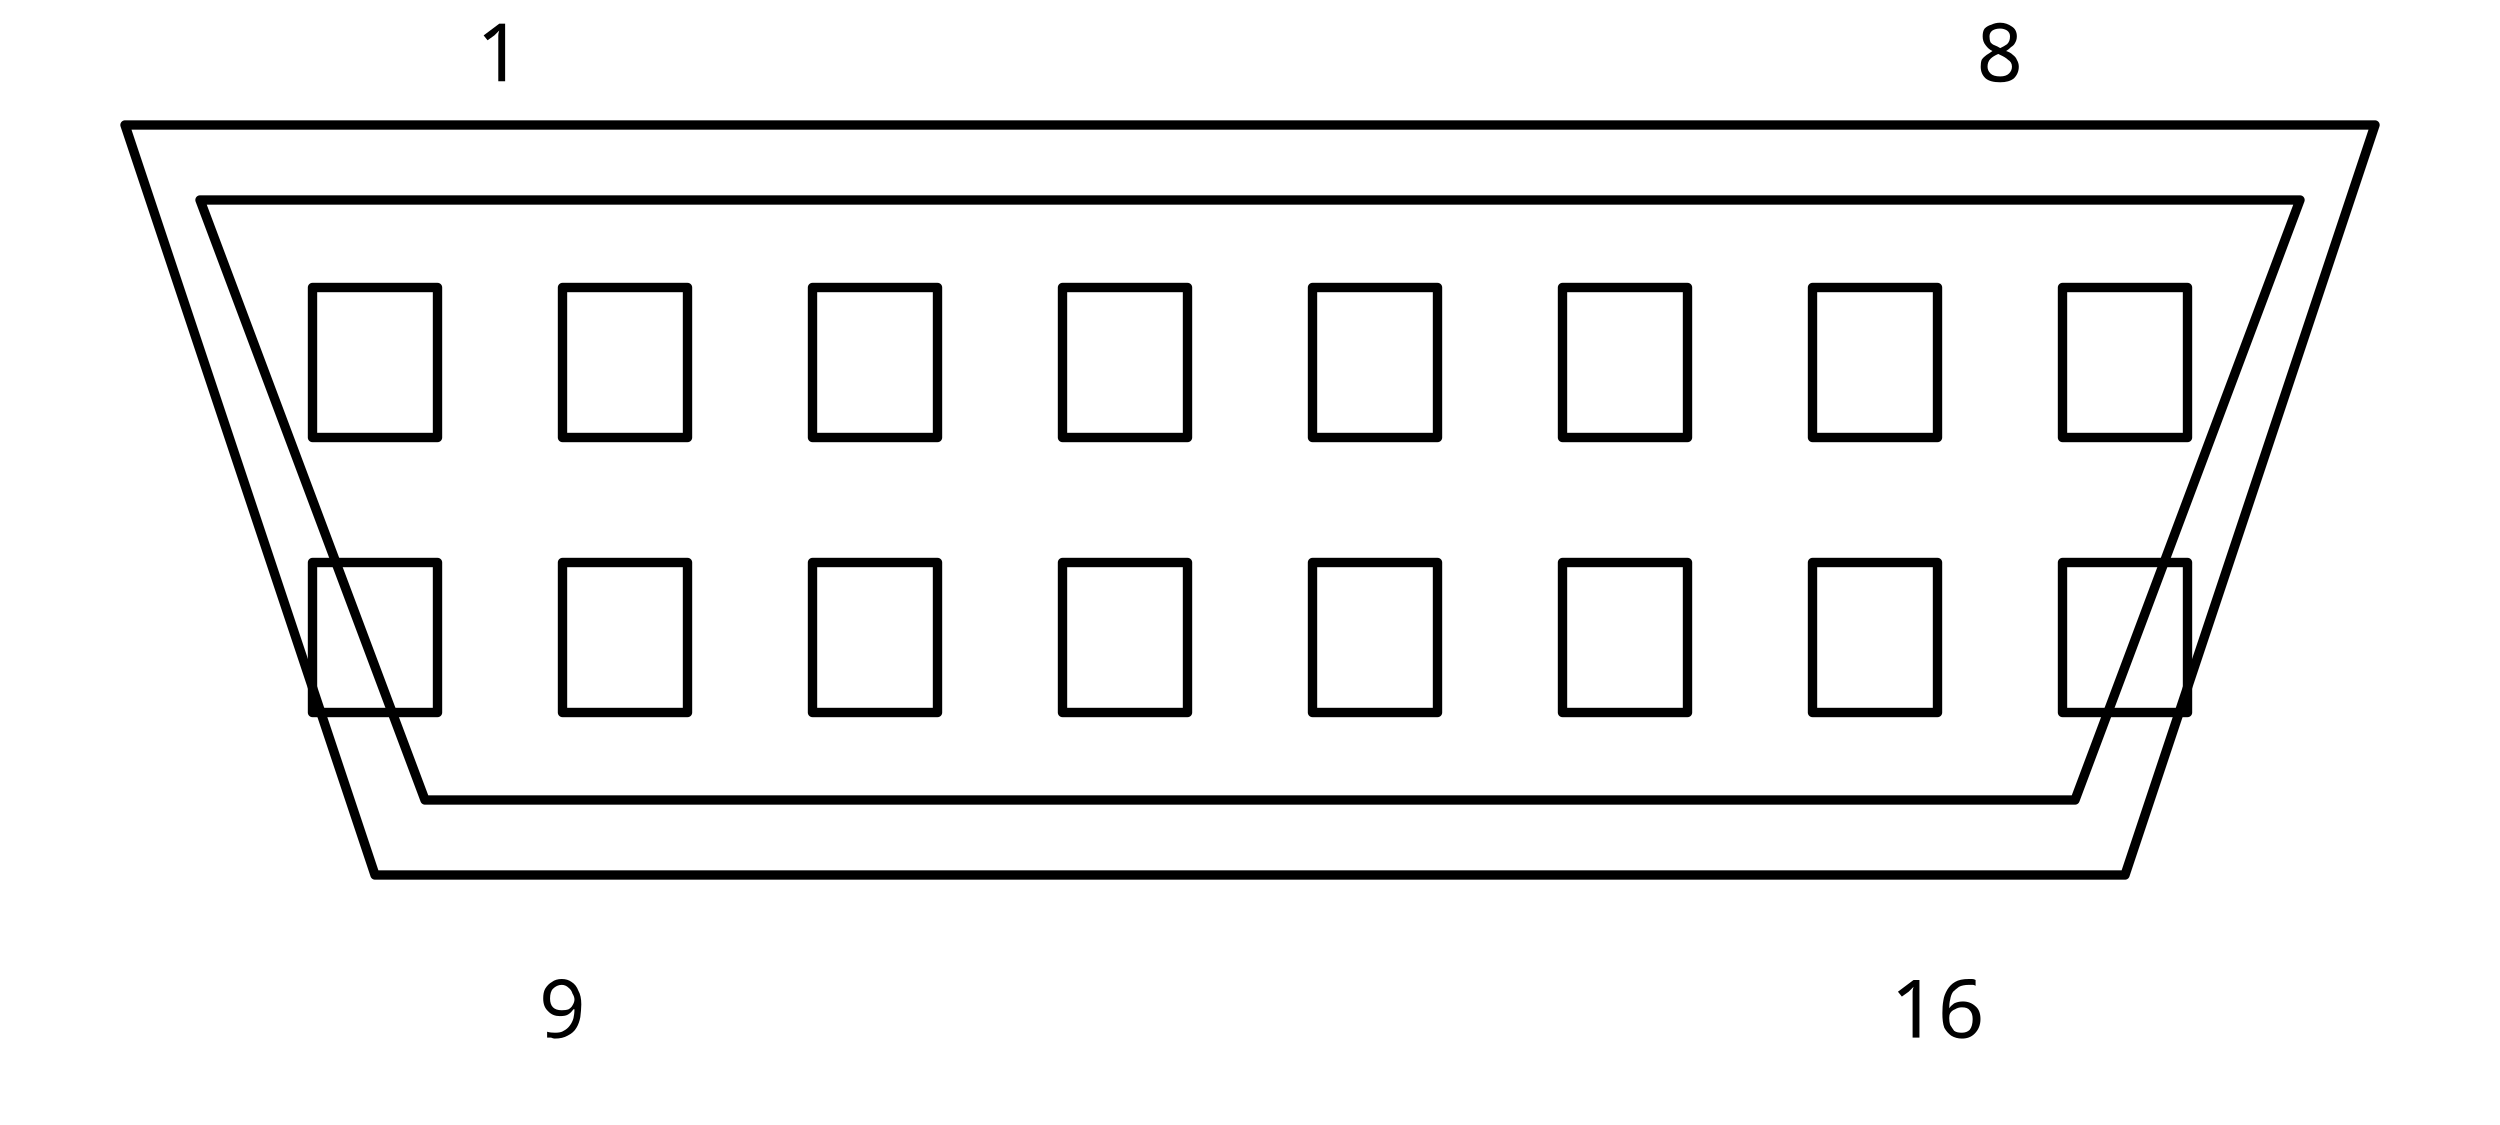
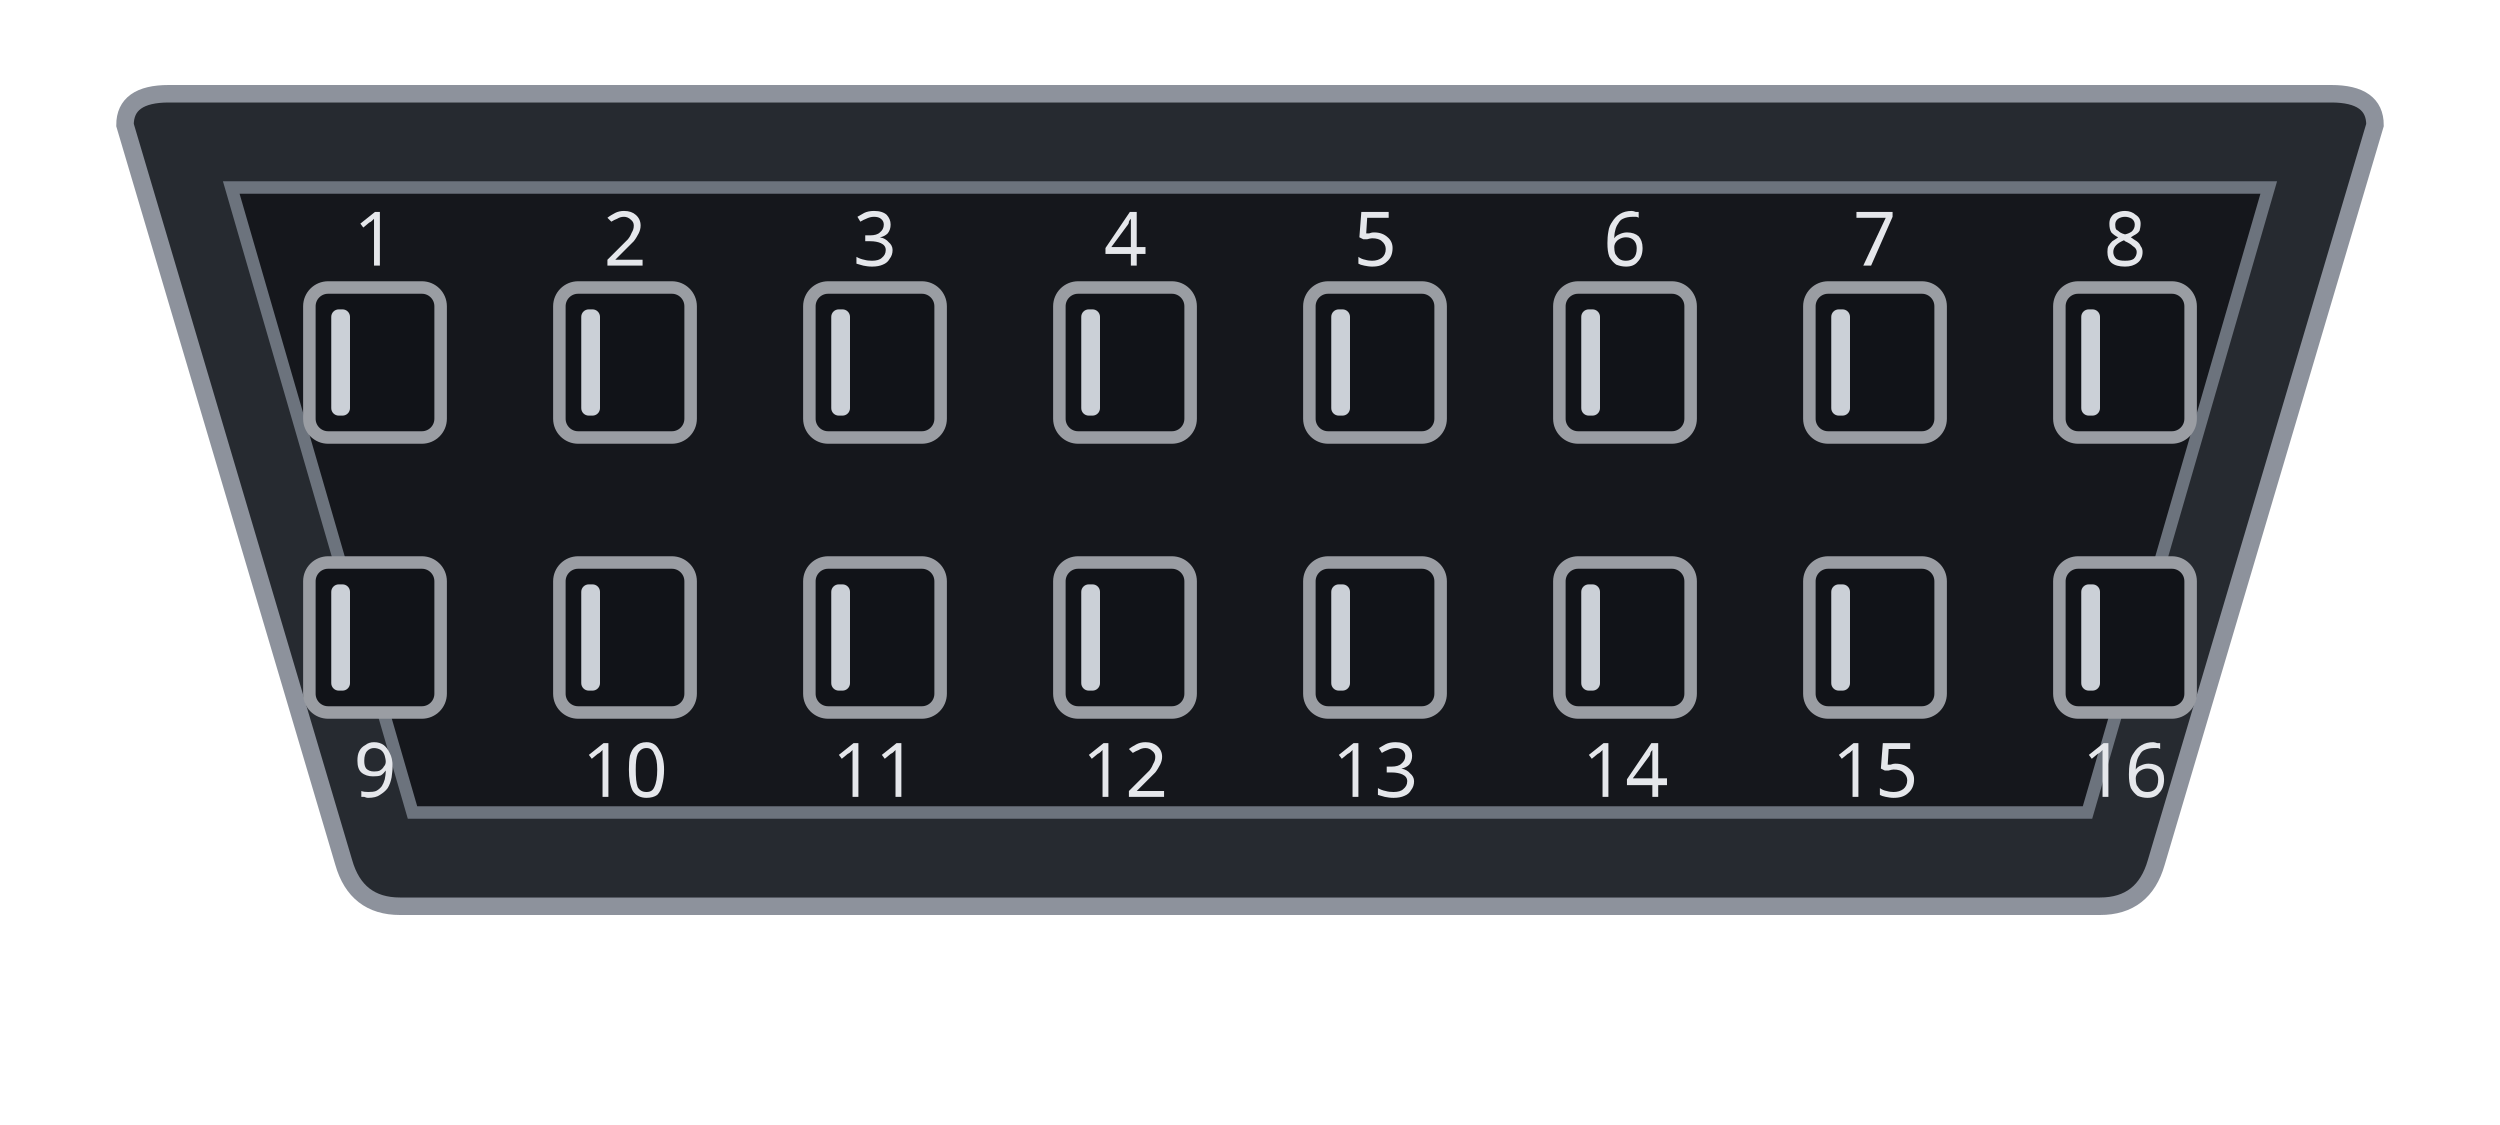
<svg xmlns="http://www.w3.org/2000/svg" viewBox="0 0 40 18" width="40mm" height="18mm">
-   <g fill="none" stroke="currentColor" stroke-width="0.15" stroke-linecap="round" stroke-linejoin="round">
-     <path d="M38 2 L2 2 L6 14 L34 14 Z" />
-     <path d="M36.8 3.2 L3.2 3.2 L6.8 12.8 L33.2 12.8 Z" />
-     <rect data-pin="8" x="33" y="4.6" width="2" height="2.4" />
-     <rect data-pin="7" x="29" y="4.6" width="2" height="2.4" />
-     <rect data-pin="6" x="25" y="4.6" width="2" height="2.4" />
-     <rect data-pin="5" x="21" y="4.6" width="2" height="2.4" />
-     <rect data-pin="4" x="17" y="4.6" width="2" height="2.4" />
-     <rect data-pin="3" x="13" y="4.6" width="2" height="2.4" />
-     <rect data-pin="2" x="9" y="4.6" width="2" height="2.4" />
-     <rect data-pin="1" x="5" y="4.6" width="2" height="2.4" />
-     <rect data-pin="16" x="33" y="9" width="2" height="2.4" />
-     <rect data-pin="15" x="29" y="9" width="2" height="2.4" />
-     <rect data-pin="14" x="25" y="9" width="2" height="2.4" />
-     <rect data-pin="13" x="21" y="9" width="2" height="2.4" />
-     <rect data-pin="12" x="17" y="9" width="2" height="2.4" />
-     <rect data-pin="11" x="13" y="9" width="2" height="2.4" />
-     <rect data-pin="10" x="9" y="9" width="2" height="2.4" />
-     <rect data-pin="9" x="5" y="9" width="2" height="2.4" />
-     <text x="32" y="1.3" font-size="1.3" text-anchor="middle" fill="currentColor" stroke="none" font-family="sans-serif">8</text>
-     <text x="8" y="1.3" font-size="1.3" text-anchor="middle" fill="currentColor" stroke="none" font-family="sans-serif">1</text>
-     <text x="31" y="16.6" font-size="1.3" text-anchor="middle" fill="currentColor" stroke="none" font-family="sans-serif">16</text>
-     <text x="9" y="16.6" font-size="1.3" text-anchor="middle" fill="currentColor" stroke="none" font-family="sans-serif">9</text>
-   </g>
+   <path d="M2 2 Q2 1.5 2.7 1.5 H37.3 Q38 1.5 38 2 L34.5 13.8 Q34.3 14.5 33.6 14.5 H6.4 Q5.7 14.5 5.5 13.8 Z" fill="#262a30" stroke="#8d929c" stroke-width="0.28" />
+   <path d="M3.7 3 H36.3 L33.4 13 H6.6 Z" fill="#15171c" stroke="#6c737d" stroke-width="0.2" />
+   <rect data-pin="1" x="4.95" y="4.6" width="2.1" height="2.4" rx="0.3" fill="#111318" stroke="#9a9da3" stroke-width="0.2" />
+   <rect x="5.3" y="4.95" width="0.3" height="1.7" rx="0.12" fill="#cbd0d7" />
+   <text x="6" y="4.25" font-size="1.2" text-anchor="middle" fill="#e5e7eb" font-family="sans-serif">1</text>
+   <rect data-pin="2" x="8.95" y="4.6" width="2.1" height="2.4" rx="0.3" fill="#111318" stroke="#9a9da3" stroke-width="0.2" />
+   <rect x="9.3" y="4.95" width="0.3" height="1.7" rx="0.12" fill="#cbd0d7" />
+   <text x="10" y="4.25" font-size="1.2" text-anchor="middle" fill="#e5e7eb" font-family="sans-serif">2</text>
+   <rect data-pin="3" x="12.95" y="4.6" width="2.1" height="2.4" rx="0.3" fill="#111318" stroke="#9a9da3" stroke-width="0.2" />
+   <rect x="13.3" y="4.95" width="0.3" height="1.7" rx="0.12" fill="#cbd0d7" />
+   <text x="14" y="4.25" font-size="1.2" text-anchor="middle" fill="#e5e7eb" font-family="sans-serif">3</text>
+   <rect data-pin="4" x="16.95" y="4.6" width="2.1" height="2.4" rx="0.3" fill="#111318" stroke="#9a9da3" stroke-width="0.2" />
+   <rect x="17.3" y="4.95" width="0.3" height="1.7" rx="0.12" fill="#cbd0d7" />
+   <text x="18" y="4.25" font-size="1.2" text-anchor="middle" fill="#e5e7eb" font-family="sans-serif">4</text>
+   <rect data-pin="5" x="20.95" y="4.6" width="2.1" height="2.4" rx="0.3" fill="#111318" stroke="#9a9da3" stroke-width="0.2" />
+   <rect x="21.3" y="4.95" width="0.3" height="1.7" rx="0.12" fill="#cbd0d7" />
+   <text x="22" y="4.25" font-size="1.2" text-anchor="middle" fill="#e5e7eb" font-family="sans-serif">5</text>
+   <rect data-pin="6" x="24.95" y="4.6" width="2.1" height="2.4" rx="0.3" fill="#111318" stroke="#9a9da3" stroke-width="0.2" />
+   <rect x="25.3" y="4.95" width="0.3" height="1.7" rx="0.12" fill="#cbd0d7" />
+   <text x="26" y="4.25" font-size="1.2" text-anchor="middle" fill="#e5e7eb" font-family="sans-serif">6</text>
+   <rect data-pin="7" x="28.95" y="4.6" width="2.1" height="2.4" rx="0.3" fill="#111318" stroke="#9a9da3" stroke-width="0.2" />
+   <rect x="29.3" y="4.95" width="0.3" height="1.7" rx="0.12" fill="#cbd0d7" />
+   <text x="30" y="4.25" font-size="1.2" text-anchor="middle" fill="#e5e7eb" font-family="sans-serif">7</text>
+   <rect data-pin="8" x="32.95" y="4.6" width="2.1" height="2.4" rx="0.3" fill="#111318" stroke="#9a9da3" stroke-width="0.2" />
+   <rect x="33.3" y="4.95" width="0.3" height="1.7" rx="0.12" fill="#cbd0d7" />
+   <text x="34" y="4.25" font-size="1.2" text-anchor="middle" fill="#e5e7eb" font-family="sans-serif">8</text>
+   <rect data-pin="9" x="4.95" y="9" width="2.1" height="2.4" rx="0.3" fill="#111318" stroke="#9a9da3" stroke-width="0.2" />
+   <rect x="5.3" y="9.35" width="0.3" height="1.7" rx="0.12" fill="#cbd0d7" />
+   <text x="6" y="12.75" font-size="1.2" text-anchor="middle" fill="#e5e7eb" font-family="sans-serif">9</text>
+   <rect data-pin="10" x="8.95" y="9" width="2.1" height="2.4" rx="0.3" fill="#111318" stroke="#9a9da3" stroke-width="0.2" />
+   <rect x="9.3" y="9.35" width="0.3" height="1.7" rx="0.12" fill="#cbd0d7" />
+   <text x="10" y="12.75" font-size="1.2" text-anchor="middle" fill="#e5e7eb" font-family="sans-serif">10</text>
+   <rect data-pin="11" x="12.95" y="9" width="2.1" height="2.4" rx="0.3" fill="#111318" stroke="#9a9da3" stroke-width="0.2" />
+   <rect x="13.3" y="9.35" width="0.3" height="1.7" rx="0.12" fill="#cbd0d7" />
+   <text x="14" y="12.75" font-size="1.2" text-anchor="middle" fill="#e5e7eb" font-family="sans-serif">11</text>
+   <rect data-pin="12" x="16.95" y="9" width="2.1" height="2.4" rx="0.3" fill="#111318" stroke="#9a9da3" stroke-width="0.2" />
+   <rect x="17.3" y="9.35" width="0.3" height="1.7" rx="0.12" fill="#cbd0d7" />
+   <text x="18" y="12.75" font-size="1.2" text-anchor="middle" fill="#e5e7eb" font-family="sans-serif">12</text>
+   <rect data-pin="13" x="20.95" y="9" width="2.1" height="2.4" rx="0.3" fill="#111318" stroke="#9a9da3" stroke-width="0.2" />
+   <rect x="21.3" y="9.35" width="0.3" height="1.7" rx="0.12" fill="#cbd0d7" />
+   <text x="22" y="12.75" font-size="1.2" text-anchor="middle" fill="#e5e7eb" font-family="sans-serif">13</text>
+   <rect data-pin="14" x="24.95" y="9" width="2.1" height="2.4" rx="0.3" fill="#111318" stroke="#9a9da3" stroke-width="0.2" />
+   <rect x="25.3" y="9.35" width="0.3" height="1.7" rx="0.12" fill="#cbd0d7" />
+   <text x="26" y="12.75" font-size="1.2" text-anchor="middle" fill="#e5e7eb" font-family="sans-serif">14</text>
+   <rect data-pin="15" x="28.95" y="9" width="2.1" height="2.4" rx="0.3" fill="#111318" stroke="#9a9da3" stroke-width="0.2" />
+   <rect x="29.3" y="9.35" width="0.3" height="1.7" rx="0.12" fill="#cbd0d7" />
+   <text x="30" y="12.75" font-size="1.2" text-anchor="middle" fill="#e5e7eb" font-family="sans-serif">15</text>
+   <rect data-pin="16" x="32.95" y="9" width="2.1" height="2.4" rx="0.3" fill="#111318" stroke="#9a9da3" stroke-width="0.2" />
+   <rect x="33.3" y="9.35" width="0.3" height="1.7" rx="0.12" fill="#cbd0d7" />
+   <text x="34" y="12.75" font-size="1.2" text-anchor="middle" fill="#e5e7eb" font-family="sans-serif">16</text>
</svg>
